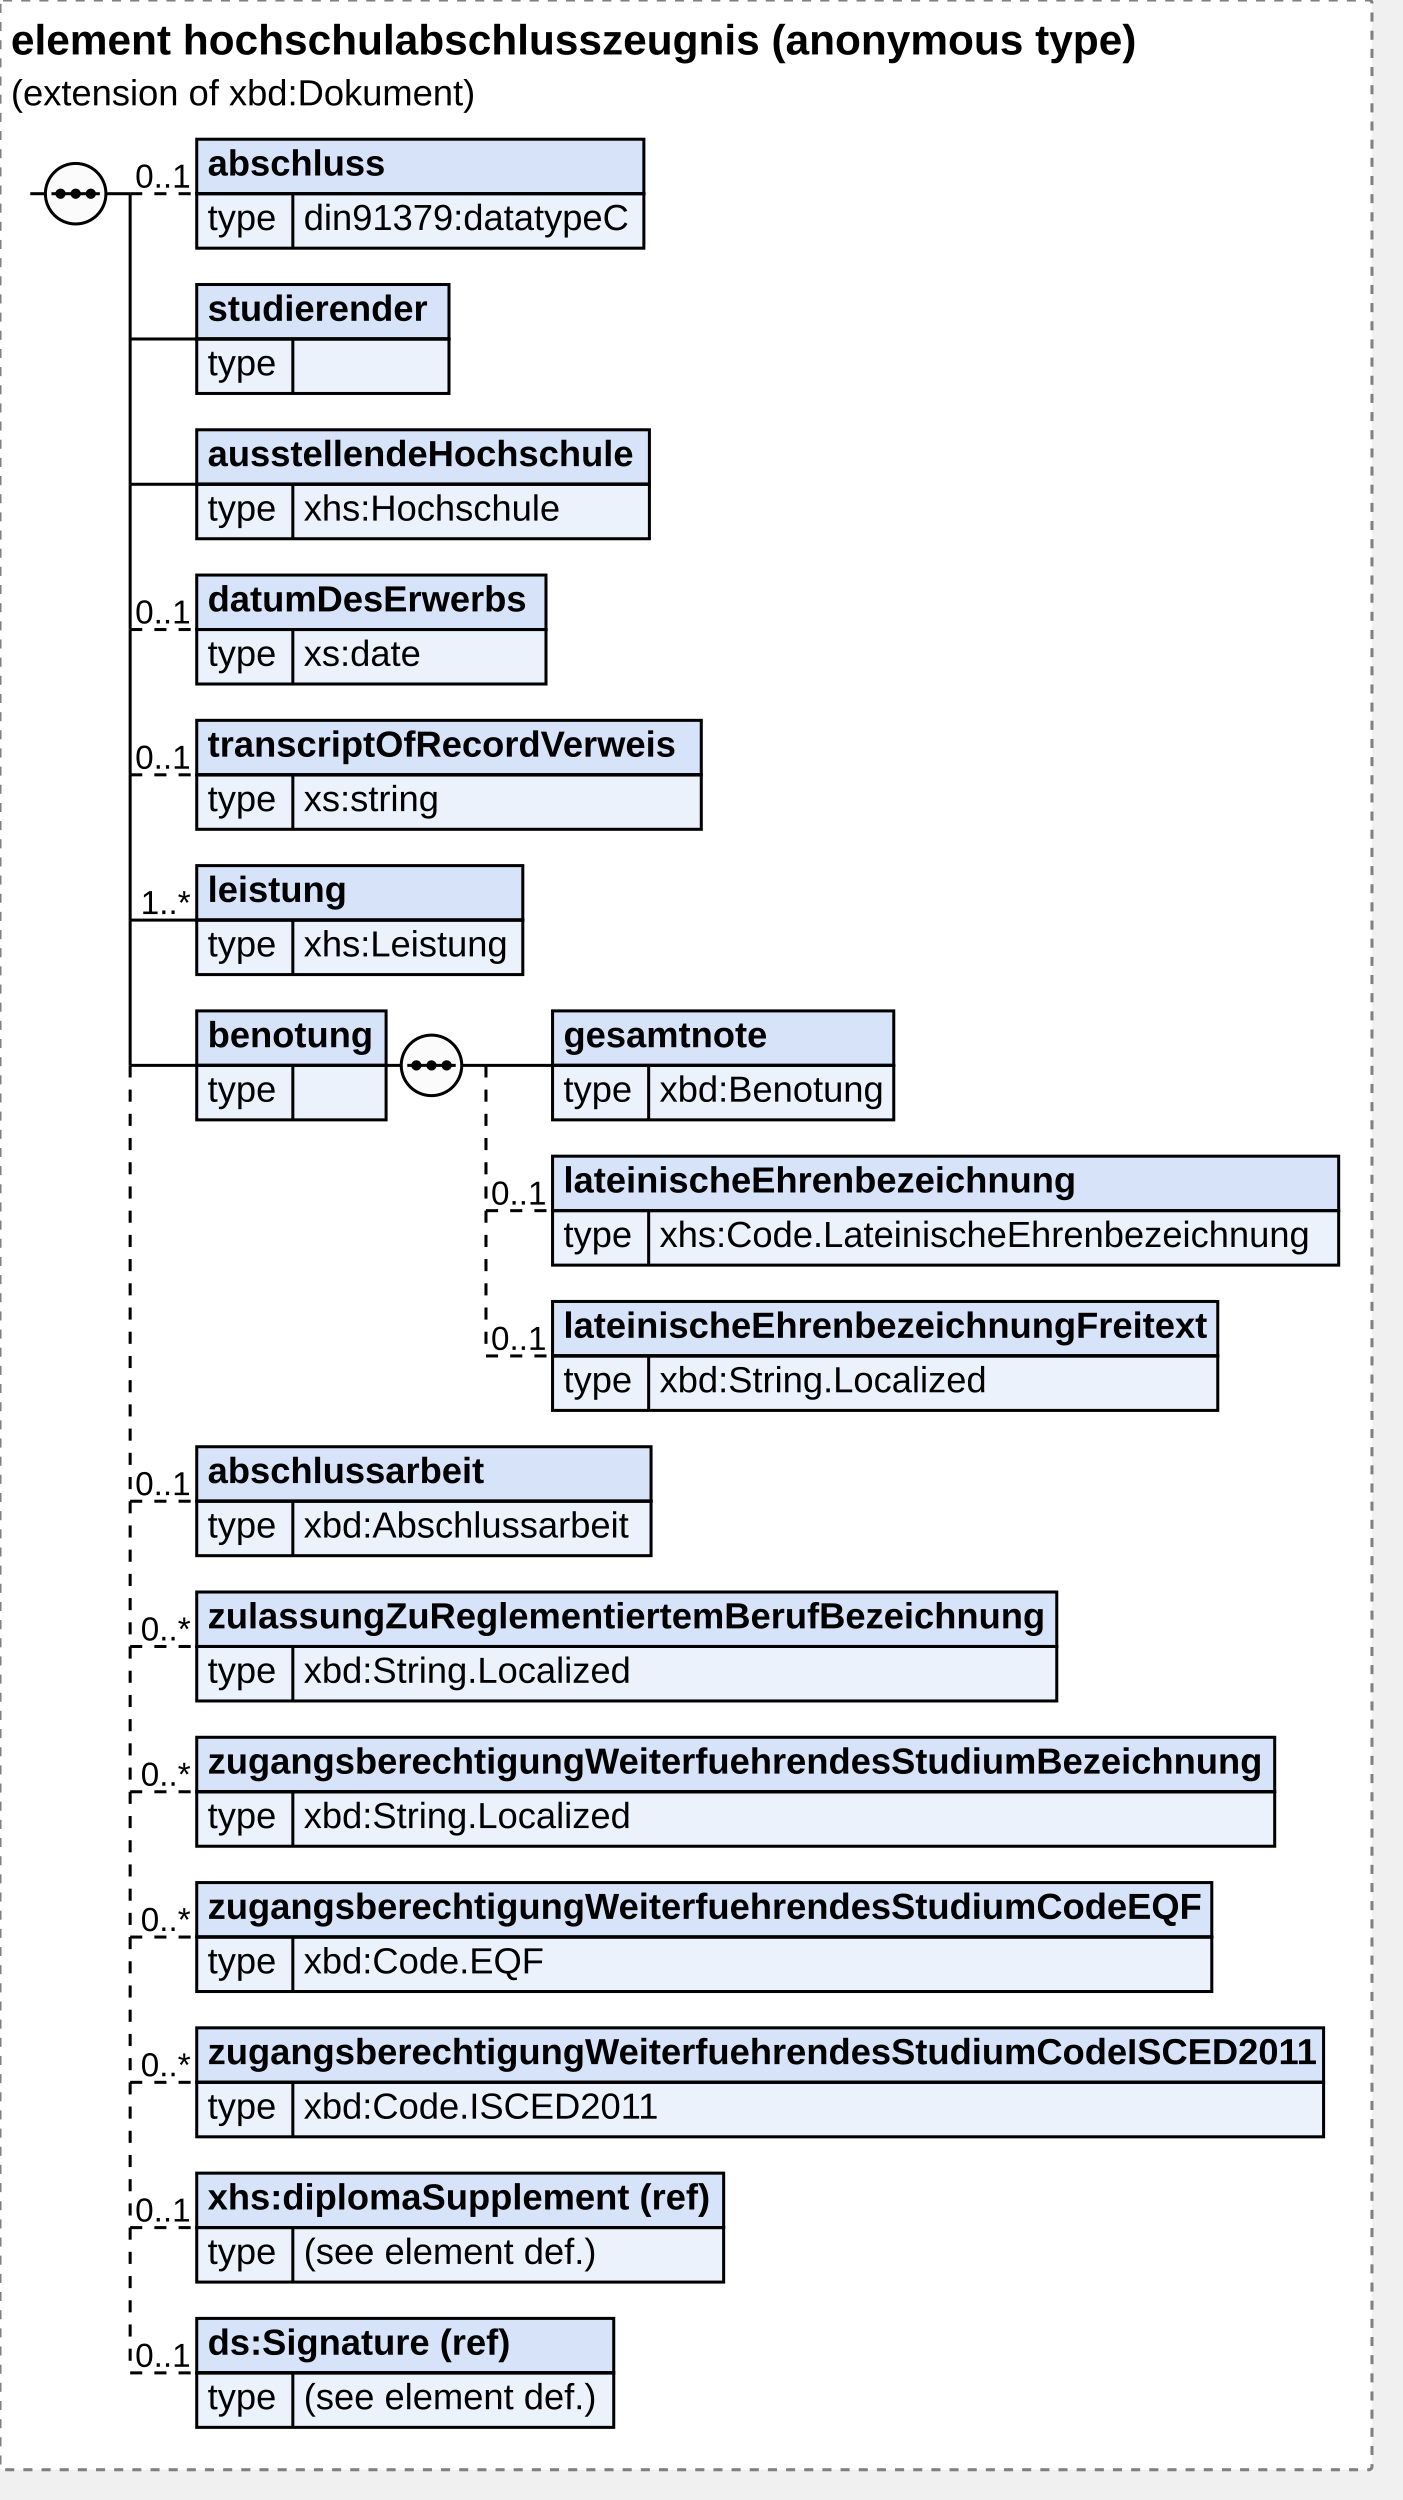
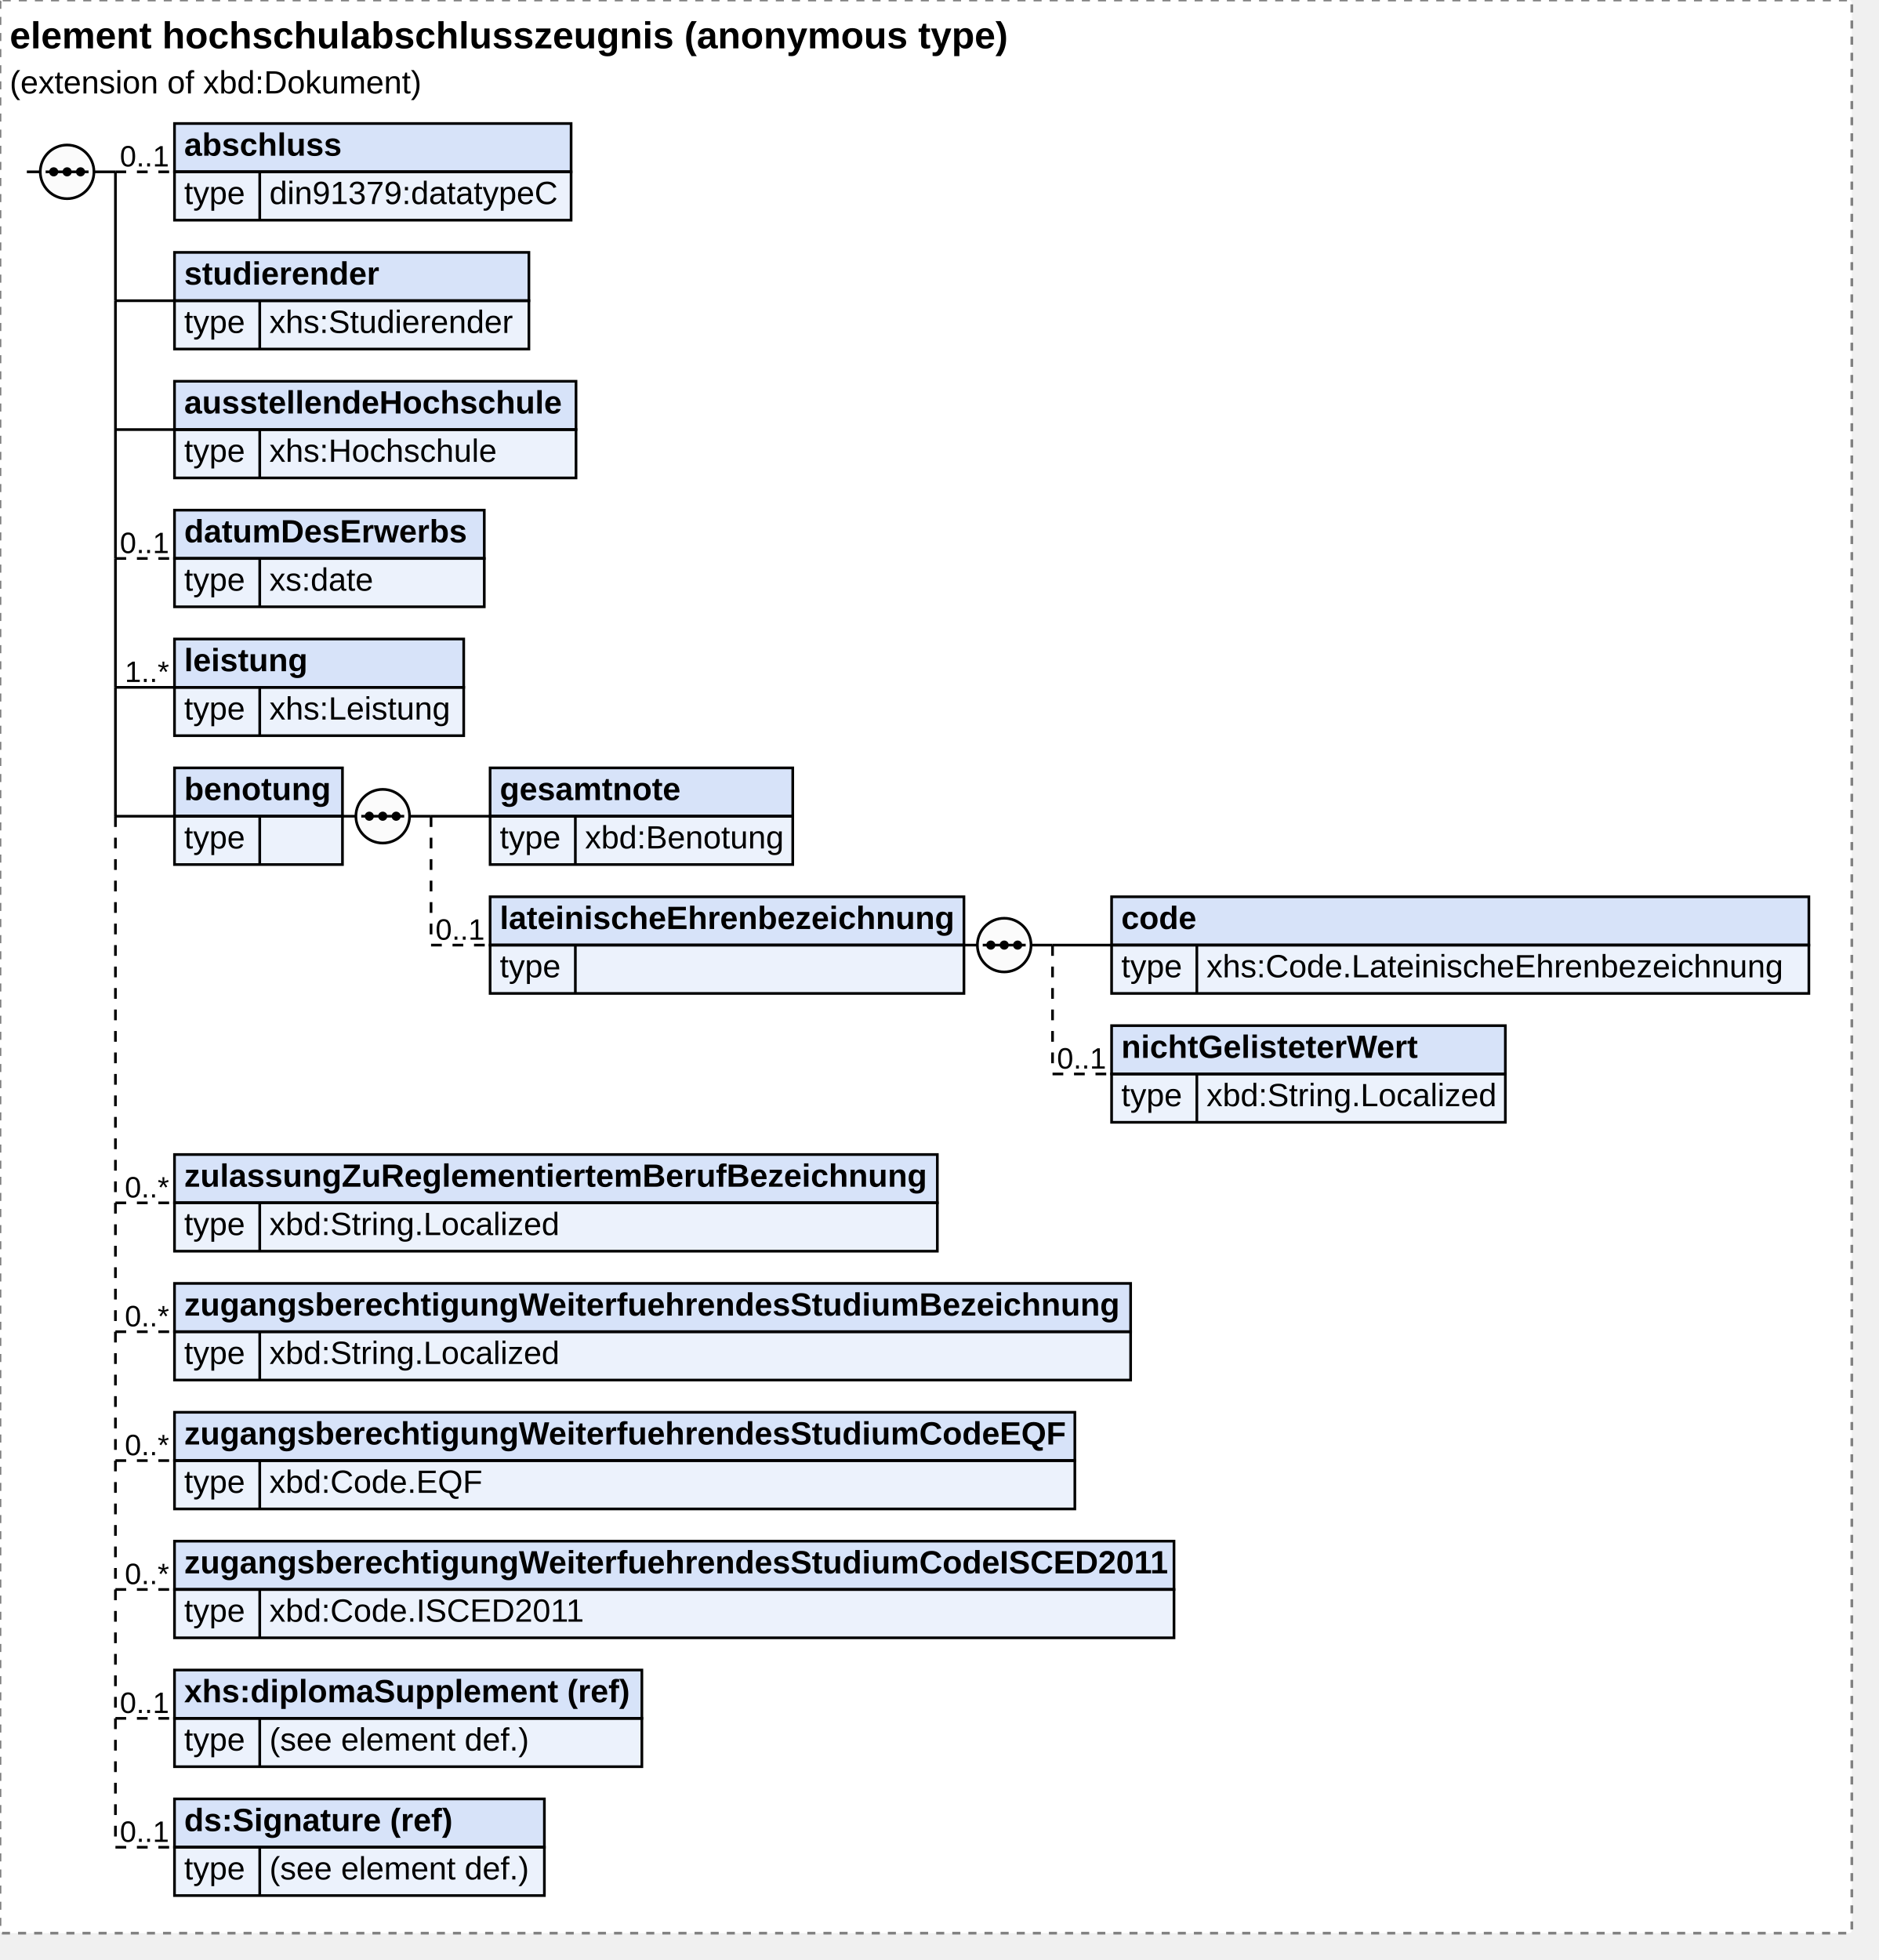
- <svg xmlns="http://www.w3.org/2000/svg" width="463.3" height="826">
+ <svg xmlns="http://www.w3.org/2000/svg" width="699.803" height="730">
  <defs>
    <style type="text/css">
                        text {
                            font-family: 'Arial';
                            fill: black;
                        }
                        text.at {
                            font-family: 'Arial';
                            fill: rgb(242, 152, 0);
                        }
                        line {
                            stroke: black;
                        }
                        line.type-structure {
                            stroke: black;
                        }
                        line.type-structure-optional {
                            stroke: black;
                            stroke-dasharray: 4, 4;
                        }
                        rect.attribute-upper {
                            stroke: black;
                            fill: rgb(255, 239, 211);
                        }
                        rect.element-upper {
                            stroke: black;
                            fill: rgb(215, 227, 249);
                        }
                        rect.element-lower {
                            stroke: black;
                            fill: rgb(236, 242, 252);
                        }
                        a text {
                            fill: black;
                        } 
                    </style>
  </defs>
-   <rect width="453.3" height="816" stroke-dasharray="3,3" rx="1" ry="1" style="stroke: grey;fill: white;" />
+   <rect width="689.803" height="720" stroke-dasharray="3,3" rx="1" ry="1" style="stroke: grey;fill: white;" />
  <text font-size="14" x="3.6" y="18" font-weight="bold">element hochschulabschlusszeugnis (anonymous type)</text>
  <text font-size="12" x="3.6" y="34.8"> (extension of xbd:Dokument)</text>
  <g transform="translate(10,46)">
    <g transform="translate(55,0)">
      <rect width="147.734" height="18" class="element-upper" />
      <rect width="147.734" height="18" y="18" class="element-lower" />
      <text font-size="12" x="3.6" y="12" font-weight="bold">abschluss</text>
      <line x1="0" y1="18" x2="147.734" y2="18" />
      <text font-size="12" fill="grey" x="3.6" y="30">type</text>
      <line x1="31.753" y1="18" x2="31.753" y2="36" />
      <text font-size="12" x="35.353" y="30">din91379:datatypeC</text>
      <g transform="translate(147.7344,0)" />
    </g>
    <line x1="33" y1="18" x2="55" y2="18" class="type-structure-optional" />
    <text font-size="11" fill="black" x="53" y="16" text-anchor="end">0..1</text>
    <line x1="33" y1="18" x2="33" y2="18" class="type-structure-required" />
    <g transform="translate(55,48)">
-       <rect width="83.347" height="18" class="element-upper" />
-       <rect width="83.347" height="18" y="18" class="element-lower" />
+       <rect width="132.016" height="18" class="element-upper" />
+       <rect width="132.016" height="18" y="18" class="element-lower" />
      <text font-size="12" x="3.6" y="12" font-weight="bold">studierender</text>
-       <line x1="0" y1="18" x2="83.347" y2="18" />
-       <text font-size="12" fill="grey" x="3.6" y="30">type</text>
-       <line x1="31.753" y1="18" x2="31.753" y2="36" />
-       <g transform="translate(83.34687,0)" />
+       <line x1="0" y1="18" x2="132.016" y2="18" />
+       <text font-size="12" fill="grey" x="3.6" y="30">type</text>
+       <line x1="31.753" y1="18" x2="31.753" y2="36" />
+       <text font-size="12" x="35.353" y="30">xhs:Studierender</text>
+       <g transform="translate(132.0156,0)" />
    </g>
    <line x1="33" y1="66" x2="55" y2="66" class="type-structure-required" />
    <text font-size="11" fill="black" x="53" y="64" text-anchor="end" />
    <line x1="33" y1="18" x2="33" y2="66" class="type-structure-required" />
    <g transform="translate(55,96)">
      <rect width="149.566" height="18" class="element-upper" />
      <rect width="149.566" height="18" y="18" class="element-lower" />
      <text font-size="12" x="3.6" y="12" font-weight="bold">ausstellendeHochschule</text>
      <line x1="0" y1="18" x2="149.566" y2="18" />
      <text font-size="12" fill="grey" x="3.6" y="30">type</text>
      <line x1="31.753" y1="18" x2="31.753" y2="36" />
      <text font-size="12" x="35.353" y="30">xhs:Hochschule</text>
      <g transform="translate(149.5656,0)" />
    </g>
    <line x1="33" y1="114" x2="55" y2="114" class="type-structure-required" />
    <text font-size="11" fill="black" x="53" y="112" text-anchor="end" />
    <line x1="33" y1="66" x2="33" y2="114" class="type-structure-required" />
    <g transform="translate(55,144)">
      <rect width="115.394" height="18" class="element-upper" />
      <rect width="115.394" height="18" y="18" class="element-lower" />
      <text font-size="12" x="3.6" y="12" font-weight="bold">datumDesErwerbs</text>
      <line x1="0" y1="18" x2="115.394" y2="18" />
      <text font-size="12" fill="grey" x="3.6" y="30">type</text>
      <line x1="31.753" y1="18" x2="31.753" y2="36" />
      <text font-size="12" x="35.353" y="30">xs:date</text>
      <g transform="translate(115.3937,0)" />
    </g>
    <line x1="33" y1="162" x2="55" y2="162" class="type-structure-optional" />
    <text font-size="11" fill="black" x="53" y="160" text-anchor="end">0..1</text>
    <line x1="33" y1="114" x2="33" y2="162" class="type-structure-required" />
    <g transform="translate(55,192)">
-       <rect width="166.706" height="18" class="element-upper" />
-       <rect width="166.706" height="18" y="18" class="element-lower" />
-       <text font-size="12" x="3.6" y="12" font-weight="bold">transcriptOfRecordVerweis</text>
-       <line x1="0" y1="18" x2="166.706" y2="18" />
-       <text font-size="12" fill="grey" x="3.6" y="30">type</text>
-       <line x1="31.753" y1="18" x2="31.753" y2="36" />
-       <text font-size="12" x="35.353" y="30">xs:string</text>
-       <g transform="translate(166.7062,0)" />
-     </g>
-     <line x1="33" y1="210" x2="55" y2="210" class="type-structure-optional" />
-     <text font-size="11" fill="black" x="53" y="208" text-anchor="end">0..1</text>
-     <line x1="33" y1="162" x2="33" y2="210" class="type-structure-required" />
-     <g transform="translate(55,240)">
      <rect width="107.734" height="18" class="element-upper" />
      <rect width="107.734" height="18" y="18" class="element-lower" />
      <text font-size="12" x="3.6" y="12" font-weight="bold">leistung</text>
      <line x1="0" y1="18" x2="107.734" y2="18" />
      <text font-size="12" fill="grey" x="3.6" y="30">type</text>
      <line x1="31.753" y1="18" x2="31.753" y2="36" />
      <text font-size="12" x="35.353" y="30">xhs:Leistung</text>
      <g transform="translate(107.7344,0)" />
    </g>
-     <line x1="33" y1="258" x2="55" y2="258" class="type-structure-required" />
-     <text font-size="11" fill="black" x="53" y="256" text-anchor="end">1..*</text>
-     <line x1="33" y1="210" x2="33" y2="258" class="type-structure-required" />
-     <g transform="translate(55,288)">
+     <line x1="33" y1="210" x2="55" y2="210" class="type-structure-required" />
+     <text font-size="11" fill="black" x="53" y="208" text-anchor="end">1..*</text>
+     <line x1="33" y1="162" x2="33" y2="210" class="type-structure-required" />
+     <g transform="translate(55,240)">
      <rect width="62.566" height="18" class="element-upper" />
      <rect width="62.566" height="18" y="18" class="element-lower" />
      <text font-size="12" x="3.6" y="12" font-weight="bold">benotung</text>
      <line x1="0" y1="18" x2="62.566" y2="18" />
      <text font-size="12" fill="grey" x="3.6" y="30">type</text>
      <line x1="31.753" y1="18" x2="31.753" y2="36" />
      <g transform="translate(62.56563,0)">
        <g transform="translate(55,0)">
          <rect width="112.734" height="18" class="element-upper" />
          <rect width="112.734" height="18" y="18" class="element-lower" />
          <text font-size="12" x="3.6" y="12" font-weight="bold">gesamtnote</text>
          <line x1="0" y1="18" x2="112.734" y2="18" />
          <text font-size="12" fill="grey" x="3.6" y="30">type</text>
          <line x1="31.753" y1="18" x2="31.753" y2="36" />
          <text font-size="12" x="35.353" y="30">xbd:Benotung</text>
          <g transform="translate(112.7344,0)" />
        </g>
        <line x1="33" y1="18" x2="55" y2="18" class="type-structure-required" />
        <text font-size="11" fill="black" x="53" y="16" text-anchor="end" />
        <line x1="33" y1="18" x2="33" y2="18" class="type-structure-required" />
        <g transform="translate(55,48)">
-           <rect width="259.734" height="18" class="element-upper" />
-           <rect width="259.734" height="18" y="18" class="element-lower" />
+           <rect width="176.503" height="18" class="element-upper" />
+           <rect width="176.503" height="18" y="18" class="element-lower" />
          <text font-size="12" x="3.6" y="12" font-weight="bold">lateinischeEhrenbezeichnung</text>
-           <line x1="0" y1="18" x2="259.734" y2="18" />
+           <line x1="0" y1="18" x2="176.503" y2="18" />
          <text font-size="12" fill="grey" x="3.6" y="30">type</text>
          <line x1="31.753" y1="18" x2="31.753" y2="36" />
-           <text font-size="12" x="35.353" y="30">xhs:Code.LateinischeEhrenbezeichnung</text>
-           <g transform="translate(259.7344,0)" />
+           <g transform="translate(176.5031,0)">
+             <g transform="translate(55,0)">
+               <rect width="259.734" height="18" class="element-upper" />
+               <rect width="259.734" height="18" y="18" class="element-lower" />
+               <text font-size="12" x="3.6" y="12" font-weight="bold">code</text>
+               <line x1="0" y1="18" x2="259.734" y2="18" />
+               <text font-size="12" fill="grey" x="3.6" y="30">type</text>
+               <line x1="31.753" y1="18" x2="31.753" y2="36" />
+               <text font-size="12" x="35.353" y="30">xhs:Code.LateinischeEhrenbezeichnung</text>
+               <g transform="translate(259.7344,0)" />
+             </g>
+             <line x1="33" y1="18" x2="55" y2="18" class="type-structure-required" />
+             <text font-size="11" fill="black" x="53" y="16" text-anchor="end" />
+             <line x1="33" y1="18" x2="33" y2="18" class="type-structure-required" />
+             <g transform="translate(55,48)">
+               <rect width="146.672" height="18" class="element-upper" />
+               <rect width="146.672" height="18" y="18" class="element-lower" />
+               <text font-size="12" x="3.6" y="12" font-weight="bold">nichtGelisteterWert</text>
+               <line x1="0" y1="18" x2="146.672" y2="18" />
+               <text font-size="12" fill="grey" x="3.6" y="30">type</text>
+               <line x1="31.753" y1="18" x2="31.753" y2="36" />
+               <text font-size="12" x="35.353" y="30">xbd:String.Localized</text>
+               <g transform="translate(146.6719,0)" />
+             </g>
+             <line x1="33" y1="66" x2="55" y2="66" class="type-structure-optional" />
+             <text font-size="11" fill="black" x="53" y="64" text-anchor="end">0..1</text>
+             <line x1="33" y1="18" x2="33" y2="66" class="type-structure-optional" />
+             <circle cx="15" cy="18" r="10" stroke="black" fill="rgb(251, 251, 251)" />
+             <line x1="0" y1="18" x2="5" y2="18" class="type-structure-required" />
+             <line x1="25" y1="18" x2="33" y2="18" class="type-structure-required" />
+             <circle cx="10" cy="18" r="1.2" stroke="black" fill="black" />
+             <circle cx="15" cy="18" r="1.2" stroke="black" fill="black" />
+             <circle cx="20" cy="18" r="1.2" stroke="black" fill="black" />
+             <line x1="7" y1="18" x2="23" y2="18" />
+           </g>
        </g>
        <line x1="33" y1="66" x2="55" y2="66" class="type-structure-optional" />
        <text font-size="11" fill="black" x="53" y="64" text-anchor="end">0..1</text>
        <line x1="33" y1="18" x2="33" y2="66" class="type-structure-optional" />
-         <g transform="translate(55,96)">
-           <rect width="219.784" height="18" class="element-upper" />
-           <rect width="219.784" height="18" y="18" class="element-lower" />
-           <text font-size="12" x="3.6" y="12" font-weight="bold">lateinischeEhrenbezeichnungFreitext</text>
-           <line x1="0" y1="18" x2="219.784" y2="18" />
-           <text font-size="12" fill="grey" x="3.6" y="30">type</text>
-           <line x1="31.753" y1="18" x2="31.753" y2="36" />
-           <text font-size="12" x="35.353" y="30">xbd:String.Localized</text>
-           <g transform="translate(219.7844,0)" />
-         </g>
-         <line x1="33" y1="114" x2="55" y2="114" class="type-structure-optional" />
-         <text font-size="11" fill="black" x="53" y="112" text-anchor="end">0..1</text>
-         <line x1="33" y1="66" x2="33" y2="114" class="type-structure-optional" />
        <circle cx="15" cy="18" r="10" stroke="black" fill="rgb(251, 251, 251)" />
        <line x1="0" y1="18" x2="5" y2="18" class="type-structure-required" />
        <line x1="25" y1="18" x2="33" y2="18" class="type-structure-required" />
        <circle cx="10" cy="18" r="1.2" stroke="black" fill="black" />
        <circle cx="15" cy="18" r="1.2" stroke="black" fill="black" />
        <circle cx="20" cy="18" r="1.2" stroke="black" fill="black" />
        <line x1="7" y1="18" x2="23" y2="18" />
      </g>
    </g>
-     <line x1="33" y1="306" x2="55" y2="306" class="type-structure-required" />
-     <text font-size="11" fill="black" x="53" y="304" text-anchor="end" />
-     <line x1="33" y1="258" x2="33" y2="306" class="type-structure-required" />
-     <g transform="translate(55,432)">
-       <rect width="150.109" height="18" class="element-upper" />
-       <rect width="150.109" height="18" y="18" class="element-lower" />
-       <text font-size="12" x="3.6" y="12" font-weight="bold">abschlussarbeit</text>
-       <line x1="0" y1="18" x2="150.109" y2="18" />
-       <text font-size="12" fill="grey" x="3.6" y="30">type</text>
-       <line x1="31.753" y1="18" x2="31.753" y2="36" />
-       <text font-size="12" x="35.353" y="30">xbd:Abschlussarbeit</text>
-       <g transform="translate(150.1094,0)" />
-     </g>
-     <line x1="33" y1="450" x2="55" y2="450" class="type-structure-optional" />
-     <text font-size="11" fill="black" x="53" y="448" text-anchor="end">0..1</text>
-     <line x1="33" y1="306" x2="33" y2="450" class="type-structure-optional" />
-     <g transform="translate(55,480)">
+     <line x1="33" y1="258" x2="55" y2="258" class="type-structure-required" />
+     <text font-size="11" fill="black" x="53" y="256" text-anchor="end" />
+     <line x1="33" y1="210" x2="33" y2="258" class="type-structure-required" />
+     <g transform="translate(55,384)">
      <rect width="284.159" height="18" class="element-upper" />
      <rect width="284.159" height="18" y="18" class="element-lower" />
      <text font-size="12" x="3.6" y="12" font-weight="bold">zulassungZuReglementiertemBerufBezeichnung</text>
      <line x1="0" y1="18" x2="284.159" y2="18" />
      <text font-size="12" fill="grey" x="3.6" y="30">type</text>
      <line x1="31.753" y1="18" x2="31.753" y2="36" />
      <text font-size="12" x="35.353" y="30">xbd:String.Localized</text>
      <g transform="translate(284.1594,0)" />
    </g>
+     <line x1="33" y1="402" x2="55" y2="402" class="type-structure-optional" />
+     <text font-size="11" fill="black" x="53" y="400" text-anchor="end">0..*</text>
+     <line x1="33" y1="258" x2="33" y2="402" class="type-structure-optional" />
+     <g transform="translate(55,432)">
+       <rect width="356.159" height="18" class="element-upper" />
+       <rect width="356.159" height="18" y="18" class="element-lower" />
+       <text font-size="12" x="3.6" y="12" font-weight="bold">zugangsberechtigungWeiterfuehrendesStudiumBezeichnung</text>
+       <line x1="0" y1="18" x2="356.159" y2="18" />
+       <text font-size="12" fill="grey" x="3.6" y="30">type</text>
+       <line x1="31.753" y1="18" x2="31.753" y2="36" />
+       <text font-size="12" x="35.353" y="30">xbd:String.Localized</text>
+       <g transform="translate(356.1594,0)" />
+     </g>
+     <line x1="33" y1="450" x2="55" y2="450" class="type-structure-optional" />
+     <text font-size="11" fill="black" x="53" y="448" text-anchor="end">0..*</text>
+     <line x1="33" y1="402" x2="33" y2="450" class="type-structure-optional" />
+     <g transform="translate(55,480)">
+       <rect width="335.378" height="18" class="element-upper" />
+       <rect width="335.378" height="18" y="18" class="element-lower" />
+       <text font-size="12" x="3.6" y="12" font-weight="bold">zugangsberechtigungWeiterfuehrendesStudiumCodeEQF</text>
+       <line x1="0" y1="18" x2="335.378" y2="18" />
+       <text font-size="12" fill="grey" x="3.6" y="30">type</text>
+       <line x1="31.753" y1="18" x2="31.753" y2="36" />
+       <text font-size="12" x="35.353" y="30">xbd:Code.EQF</text>
+       <g transform="translate(335.3781,0)" />
+     </g>
    <line x1="33" y1="498" x2="55" y2="498" class="type-structure-optional" />
    <text font-size="11" fill="black" x="53" y="496" text-anchor="end">0..*</text>
    <line x1="33" y1="450" x2="33" y2="498" class="type-structure-optional" />
    <g transform="translate(55,528)">
-       <rect width="356.159" height="18" class="element-upper" />
-       <rect width="356.159" height="18" y="18" class="element-lower" />
-       <text font-size="12" x="3.6" y="12" font-weight="bold">zugangsberechtigungWeiterfuehrendesStudiumBezeichnung</text>
-       <line x1="0" y1="18" x2="356.159" y2="18" />
-       <text font-size="12" fill="grey" x="3.6" y="30">type</text>
-       <line x1="31.753" y1="18" x2="31.753" y2="36" />
-       <text font-size="12" x="35.353" y="30">xbd:String.Localized</text>
-       <g transform="translate(356.1594,0)" />
+       <rect width="372.316" height="18" class="element-upper" />
+       <rect width="372.316" height="18" y="18" class="element-lower" />
+       <text font-size="12" x="3.6" y="12" font-weight="bold">zugangsberechtigungWeiterfuehrendesStudiumCodeISCED2011</text>
+       <line x1="0" y1="18" x2="372.316" y2="18" />
+       <text font-size="12" fill="grey" x="3.6" y="30">type</text>
+       <line x1="31.753" y1="18" x2="31.753" y2="36" />
+       <text font-size="12" x="35.353" y="30">xbd:Code.ISCED2011</text>
+       <g transform="translate(372.3156,0)" />
    </g>
    <line x1="33" y1="546" x2="55" y2="546" class="type-structure-optional" />
    <text font-size="11" fill="black" x="53" y="544" text-anchor="end">0..*</text>
    <line x1="33" y1="498" x2="33" y2="546" class="type-structure-optional" />
    <g transform="translate(55,576)">
-       <rect width="335.378" height="18" class="element-upper" />
-       <rect width="335.378" height="18" y="18" class="element-lower" />
-       <text font-size="12" x="3.6" y="12" font-weight="bold">zugangsberechtigungWeiterfuehrendesStudiumCodeEQF</text>
-       <line x1="0" y1="18" x2="335.378" y2="18" />
-       <text font-size="12" fill="grey" x="3.6" y="30">type</text>
-       <line x1="31.753" y1="18" x2="31.753" y2="36" />
-       <text font-size="12" x="35.353" y="30">xbd:Code.EQF</text>
-       <g transform="translate(335.3781,0)" />
-     </g>
-     <line x1="33" y1="594" x2="55" y2="594" class="type-structure-optional" />
-     <text font-size="11" fill="black" x="53" y="592" text-anchor="end">0..*</text>
-     <line x1="33" y1="546" x2="33" y2="594" class="type-structure-optional" />
-     <g transform="translate(55,624)">
-       <rect width="372.316" height="18" class="element-upper" />
-       <rect width="372.316" height="18" y="18" class="element-lower" />
-       <text font-size="12" x="3.6" y="12" font-weight="bold">zugangsberechtigungWeiterfuehrendesStudiumCodeISCED2011</text>
-       <line x1="0" y1="18" x2="372.316" y2="18" />
-       <text font-size="12" fill="grey" x="3.6" y="30">type</text>
-       <line x1="31.753" y1="18" x2="31.753" y2="36" />
-       <text font-size="12" x="35.353" y="30">xbd:Code.ISCED2011</text>
-       <g transform="translate(372.3156,0)" />
-     </g>
-     <line x1="33" y1="642" x2="55" y2="642" class="type-structure-optional" />
-     <text font-size="11" fill="black" x="53" y="640" text-anchor="end">0..*</text>
-     <line x1="33" y1="594" x2="33" y2="642" class="type-structure-optional" />
-     <g transform="translate(55,672)">
      <rect width="174.097" height="18" class="element-upper" />
      <rect width="174.097" height="18" y="18" class="element-lower" />
      <text font-size="12" x="3.6" y="12" font-weight="bold">xhs:diplomaSupplement (ref)</text>
      <line x1="0" y1="18" x2="174.097" y2="18" />
      <text font-size="12" fill="grey" x="3.6" y="30">type</text>
      <line x1="31.753" y1="18" x2="31.753" y2="36" />
      <text font-size="12" x="35.353" y="30">(see element def.)</text>
      <g transform="translate(174.0969,0)" />
    </g>
-     <line x1="33" y1="690" x2="55" y2="690" class="type-structure-optional" />
-     <text font-size="11" fill="black" x="53" y="688" text-anchor="end">0..1</text>
-     <line x1="33" y1="642" x2="33" y2="690" class="type-structure-optional" />
-     <g transform="translate(55,720)">
+     <line x1="33" y1="594" x2="55" y2="594" class="type-structure-optional" />
+     <text font-size="11" fill="black" x="53" y="592" text-anchor="end">0..1</text>
+     <line x1="33" y1="546" x2="33" y2="594" class="type-structure-optional" />
+     <g transform="translate(55,624)">
      <rect width="137.781" height="18" class="element-upper" />
      <rect width="137.781" height="18" y="18" class="element-lower" />
      <text font-size="12" x="3.6" y="12" font-weight="bold">ds:Signature (ref)</text>
      <line x1="0" y1="18" x2="137.781" y2="18" />
      <text font-size="12" fill="grey" x="3.6" y="30">type</text>
      <line x1="31.753" y1="18" x2="31.753" y2="36" />
      <text font-size="12" x="35.353" y="30">(see element def.)</text>
      <g transform="translate(137.7812,0)" />
    </g>
-     <line x1="33" y1="738" x2="55" y2="738" class="type-structure-optional" />
-     <text font-size="11" fill="black" x="53" y="736" text-anchor="end">0..1</text>
-     <line x1="33" y1="690" x2="33" y2="738" class="type-structure-optional" />
+     <line x1="33" y1="642" x2="55" y2="642" class="type-structure-optional" />
+     <text font-size="11" fill="black" x="53" y="640" text-anchor="end">0..1</text>
+     <line x1="33" y1="594" x2="33" y2="642" class="type-structure-optional" />
    <circle cx="15" cy="18" r="10" stroke="black" fill="rgb(251, 251, 251)" />
    <line x1="0" y1="18" x2="5" y2="18" class="type-structure-required" />
    <line x1="25" y1="18" x2="33" y2="18" class="type-structure-required" />
    <circle cx="10" cy="18" r="1.2" stroke="black" fill="black" />
    <circle cx="15" cy="18" r="1.2" stroke="black" fill="black" />
    <circle cx="20" cy="18" r="1.2" stroke="black" fill="black" />
    <line x1="7" y1="18" x2="23" y2="18" />
  </g>
</svg>
